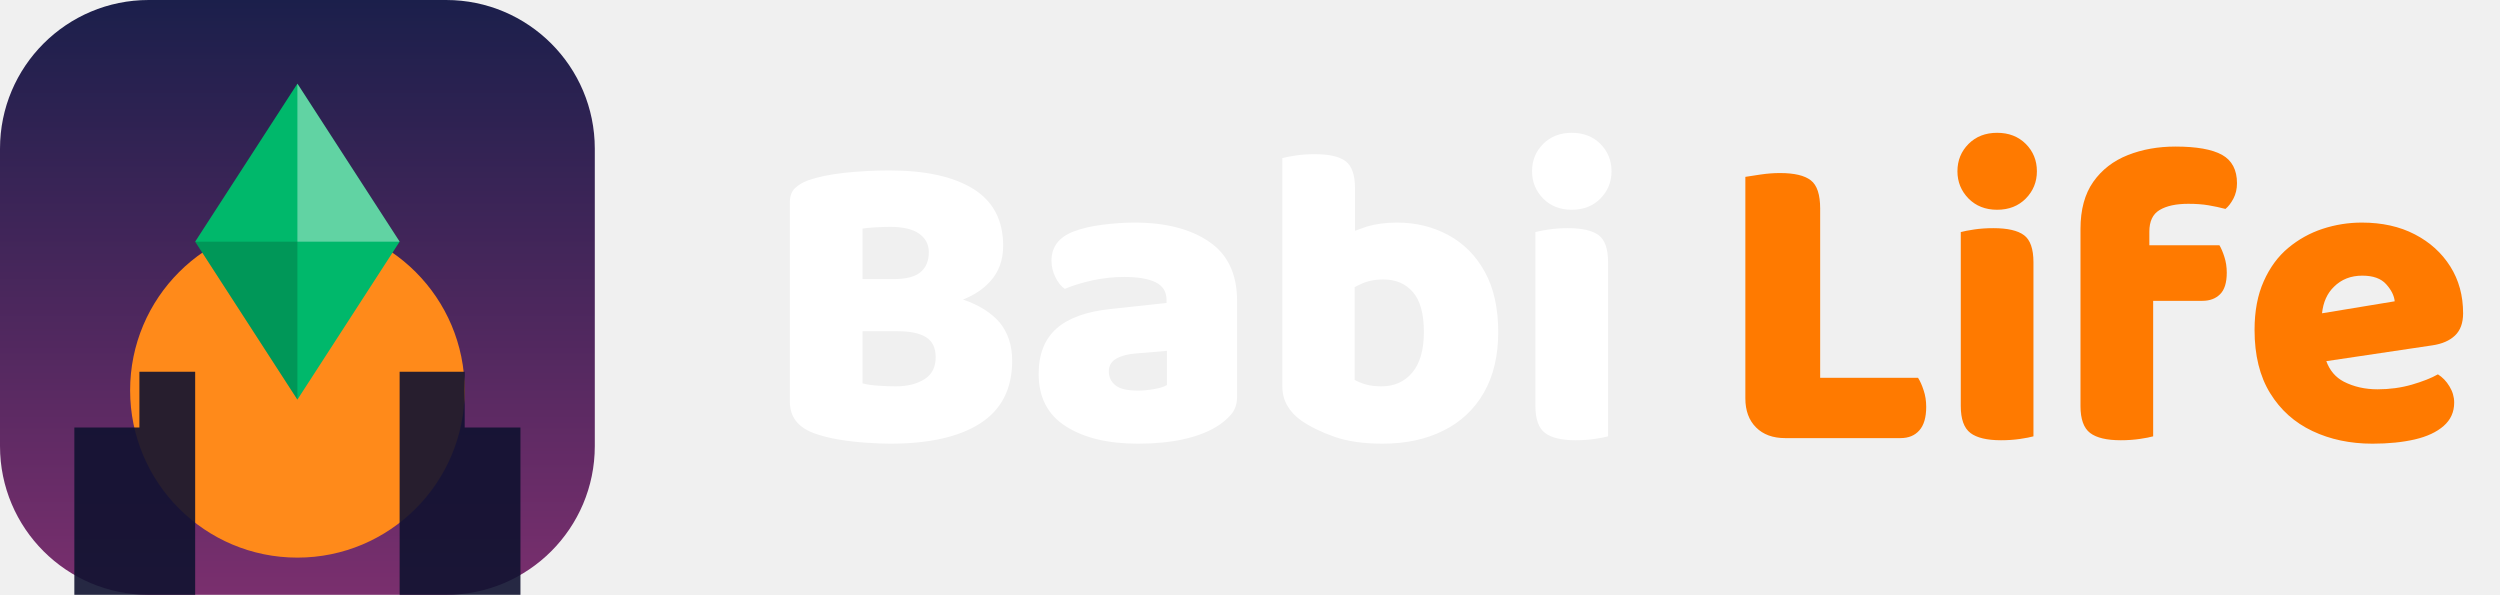
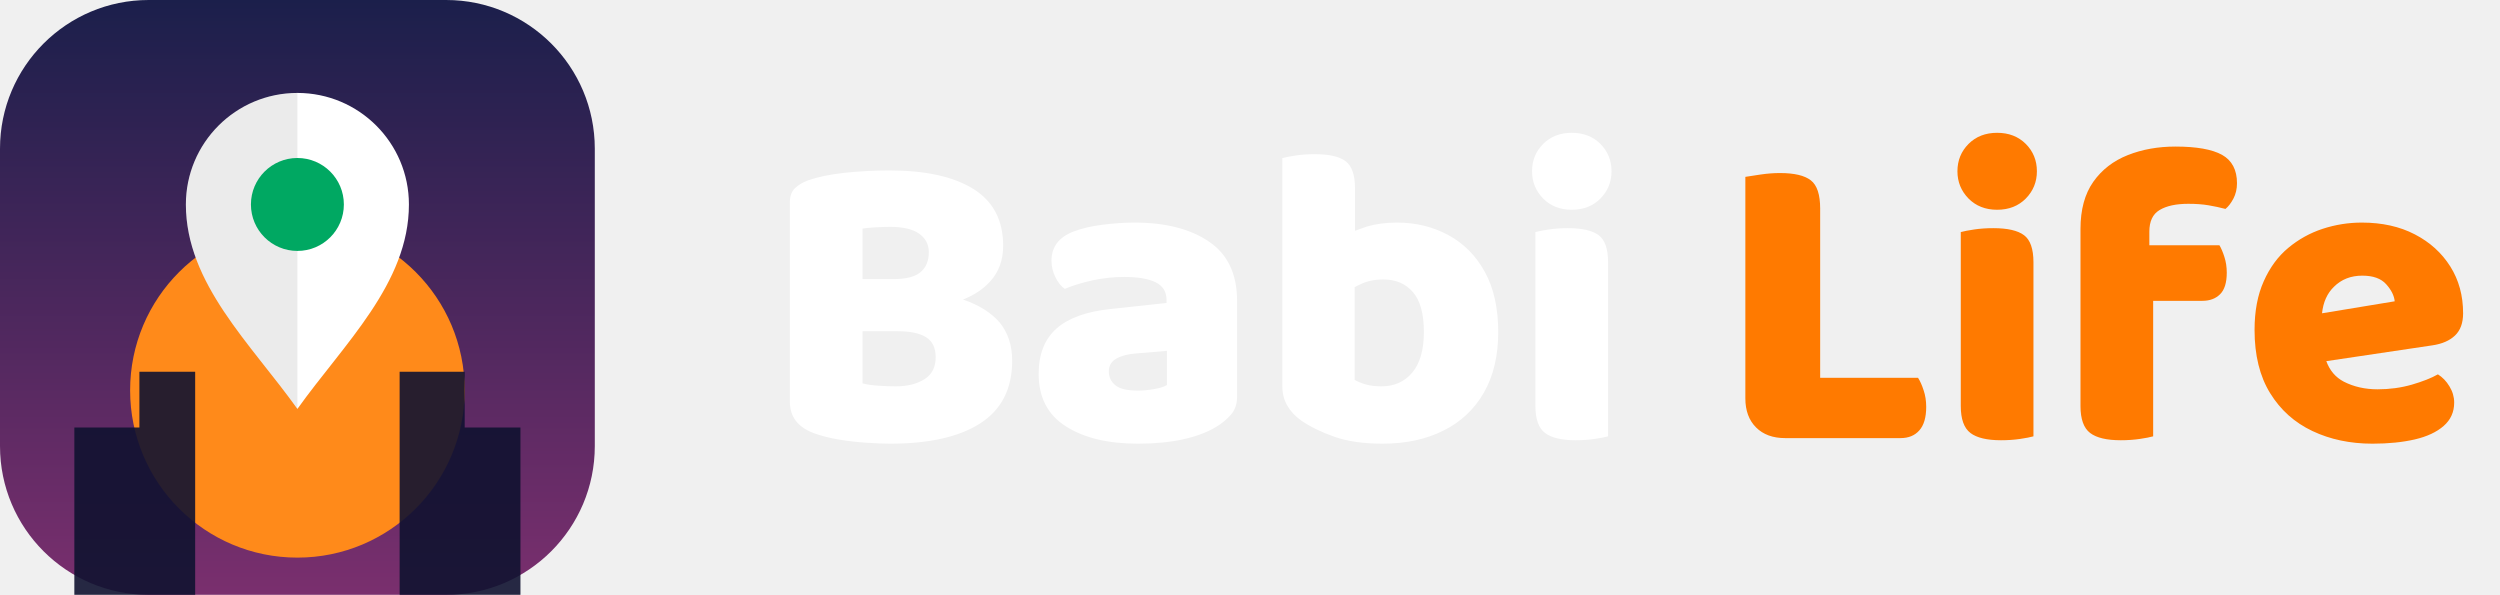
<svg xmlns="http://www.w3.org/2000/svg" viewBox="0 0 269 64">
  <defs>
    <linearGradient id="a" x1="0" y1="0" x2="0" y2="1">
      <stop offset="0" stop-color="#1b1f4b" />
      <stop offset="1" stop-color="#7a2f6e" />
    </linearGradient>
  </defs>
  <rect width="64" height="64" rx="16" fill="url(#a)" />
  <circle cx="32" cy="42" r="18" fill="#ff8a1a" />
  <path d="M8 64V46h7v-6h6v24M43 64V40h7v6h6v18" fill="#0f1230" opacity="0.9" />
-   <path d="M32 9 43 26 32 43 21 26Z" fill="#00b86b" />
-   <path d="M32 9 43 26H32Z" fill="#fff" opacity="0.38" />
-   <path d="M21 26h11v17Z" fill="#000" opacity="0.18" />
+   <path d="M32 44C27 37 20 30.5 20 22a12 12 0 0 1 24 0c0 8.5-7 15-12 22Z" fill="#fff" />
+   <path d="M32 44C27 37 20 30.5 20 22A12 12 0 0 1 32 10Z" fill="#000" opacity="0.08" />
+   <circle cx="32" cy="22" r="5" fill="#00a862" />
  <path d="M103.62 32.23L103.62 32.23Q106.20 33.11 107.58 34.72L107.58 34.72Q108.91 36.37 108.91 38.81L108.91 38.81Q108.91 43.32 105.51 45.53Q102.10 47.74 95.80 47.74L95.80 47.74Q94.74 47.74 93.27 47.64Q91.80 47.55 90.28 47.30Q88.76 47.05 87.52 46.59L87.52 46.59Q84.99 45.62 84.99 43.23L84.99 43.23L84.99 21.75Q84.99 20.78 85.54 20.25Q86.09 19.72 86.97 19.40L86.97 19.40Q88.53 18.85 90.90 18.59Q93.27 18.34 95.71 18.34L95.71 18.34Q101.55 18.34 104.75 20.34Q107.94 22.34 107.94 26.44L107.94 26.44Q107.94 28.74 106.56 30.26L106.56 30.26Q105.46 31.50 103.62 32.23ZM96.58 35.64L96.58 35.64L92.81 35.64L92.81 41.25Q93.45 41.43 94.49 41.50Q95.52 41.57 96.40 41.57L96.40 41.57Q98.24 41.57 99.46 40.81Q100.68 40.05 100.68 38.44L100.68 38.44Q100.68 36.93 99.64 36.28Q98.61 35.64 96.58 35.64ZM92.81 30.03L96.17 30.03Q98.15 30.03 99.04 29.29Q99.94 28.55 99.94 27.13L99.94 27.13Q99.94 25.89 98.91 25.15Q97.87 24.41 95.80 24.41L95.80 24.41Q95.11 24.41 94.21 24.46Q93.32 24.51 92.81 24.60L92.81 24.60L92.81 30.03ZM122.43 42.03L122.43 42.03Q123.22 42.03 124.16 41.87Q125.10 41.71 125.56 41.43L125.56 41.43L125.56 37.75L122.25 38.03Q120.96 38.12 120.13 38.58Q119.31 39.04 119.31 39.96L119.31 39.96Q119.31 40.88 120.02 41.46Q120.73 42.03 122.43 42.03ZM122.07 23.95L122.07 23.95Q127.08 23.95 130.09 26.00Q133.11 28.05 133.11 32.37L133.11 32.37L133.11 42.68Q133.11 43.87 132.44 44.63Q131.77 45.39 130.85 45.94L130.85 45.94Q129.38 46.82 127.26 47.28Q125.15 47.74 122.43 47.74L122.43 47.74Q117.60 47.74 114.68 45.87Q111.76 44.01 111.76 40.24L111.76 40.24Q111.76 37.06 113.67 35.36Q115.58 33.66 119.49 33.25L119.49 33.25L125.52 32.60L125.52 32.28Q125.52 30.95 124.34 30.37Q123.17 29.80 120.96 29.80L120.96 29.80Q119.26 29.80 117.58 30.16Q115.90 30.53 114.57 31.08L114.57 31.08Q113.97 30.67 113.56 29.82Q113.14 28.97 113.14 28.05L113.14 28.05Q113.14 25.84 115.49 24.92L115.49 24.92Q116.82 24.41 118.64 24.18Q120.46 23.95 122.07 23.95ZM150.31 23.95L150.31 23.95Q153.35 23.95 155.83 25.29Q158.31 26.62 159.76 29.24Q161.21 31.87 161.21 35.73L161.21 35.73Q161.21 39.55 159.67 42.24Q158.13 44.93 155.32 46.33Q152.52 47.74 148.75 47.74L148.75 47.74Q145.71 47.74 143.59 47Q141.48 46.26 140.01 45.25L140.01 45.25Q139.04 44.56 138.51 43.64Q137.98 42.72 137.98 41.57L137.98 41.57L137.98 17.01Q138.49 16.87 139.43 16.73Q140.37 16.59 141.48 16.59L141.48 16.59Q143.78 16.59 144.79 17.35Q145.80 18.11 145.80 20.27L145.80 20.27L145.80 24.83Q146.40 24.60 147.09 24.37L147.09 24.37Q148.56 23.95 150.31 23.95ZM145.76 30.90L145.76 30.90L145.76 40.88Q146.26 41.16 146.97 41.37Q147.69 41.57 148.65 41.57L148.65 41.57Q150.72 41.57 151.97 40.08Q153.21 38.58 153.21 35.73L153.21 35.73Q153.21 32.79 152.03 31.43Q150.86 30.07 148.84 30.07L148.84 30.07Q147.46 30.07 146.40 30.58L146.40 30.58Q146.08 30.72 145.76 30.90ZM165.21 43.69L165.21 34.86L165.21 24.97Q165.72 24.83 166.66 24.69Q167.61 24.55 168.71 24.55L168.71 24.55Q171.01 24.55 172.02 25.31Q173.03 26.07 173.03 28.23L173.03 28.23L173.03 46.95Q172.53 47.09 171.58 47.23Q170.64 47.37 169.54 47.37L169.54 47.37Q167.28 47.37 166.25 46.59Q165.21 45.80 165.21 43.69L165.21 43.69ZM164.85 18.43L164.85 18.43Q164.85 16.69 166.04 15.49Q167.24 14.29 169.12 14.29Q171.01 14.29 172.21 15.49Q173.40 16.69 173.40 18.43L173.40 18.43Q173.40 20.14 172.21 21.36Q171.01 22.57 169.12 22.57Q167.24 22.57 166.04 21.36Q164.85 20.14 164.85 18.43Z" fill="#ffffff" />
  <path d="M204.50 47.14L192.08 47.14Q190.10 47.14 188.95 45.99Q187.80 44.84 187.80 42.86L187.80 42.86L187.80 19.03Q188.35 18.94 189.43 18.78Q190.51 18.62 191.53 18.62L191.53 18.62Q193.83 18.62 194.84 19.40Q195.85 20.18 195.85 22.44L195.85 22.44L195.85 40.65L206.38 40.65Q206.71 41.16 206.98 41.99Q207.26 42.81 207.26 43.78L207.26 43.78Q207.26 45.48 206.52 46.31Q205.79 47.14 204.50 47.14L204.50 47.14ZM210.98 43.69L210.98 34.86L210.98 24.97Q211.49 24.83 212.43 24.69Q213.38 24.55 214.48 24.55L214.48 24.55Q216.78 24.55 217.79 25.31Q218.80 26.07 218.80 28.23L218.80 28.23L218.80 46.95Q218.30 47.09 217.36 47.23Q216.41 47.37 215.31 47.37L215.31 47.37Q213.05 47.37 212.02 46.59Q210.98 45.80 210.98 43.69L210.98 43.69ZM210.62 18.43L210.62 18.43Q210.62 16.69 211.81 15.49Q213.01 14.29 214.89 14.29Q216.78 14.29 217.98 15.49Q219.17 16.69 219.17 18.43L219.17 18.43Q219.17 20.14 217.98 21.36Q216.78 22.57 214.89 22.57Q213.01 22.57 211.81 21.36Q210.62 20.14 210.62 18.43ZM231.27 24.92L231.27 24.92L231.27 26.39L238.81 26.39Q239.09 26.85 239.34 27.63Q239.60 28.42 239.60 29.34L239.60 29.34Q239.60 30.95 238.88 31.66Q238.17 32.37 236.97 32.37L236.97 32.37L231.68 32.37L231.68 46.95Q231.18 47.09 230.24 47.23Q229.29 47.37 228.19 47.37L228.19 47.37Q225.93 47.37 224.90 46.59Q223.86 45.80 223.86 43.69L223.86 43.69L223.86 24.64Q223.86 21.52 225.24 19.56Q226.62 17.61 228.95 16.69Q231.27 15.77 234.08 15.77L234.08 15.77Q237.48 15.77 239.09 16.66Q240.70 17.56 240.70 19.72L240.70 19.72Q240.70 20.64 240.31 21.38Q239.92 22.11 239.46 22.48L239.46 22.48Q238.58 22.25 237.64 22.09Q236.70 21.93 235.46 21.93L235.46 21.93Q233.48 21.93 232.37 22.60Q231.27 23.26 231.27 24.92ZM261.72 37.16L250.31 38.86Q250.87 40.38 252.20 41.07L252.20 41.07Q253.81 41.89 255.83 41.89L255.83 41.89Q257.77 41.89 259.51 41.39Q261.26 40.88 262.32 40.28L262.32 40.28Q263.06 40.74 263.56 41.57Q264.07 42.40 264.07 43.32L264.07 43.32Q264.07 44.84 262.94 45.83Q261.81 46.82 259.84 47.28Q257.86 47.74 255.28 47.74L255.28 47.74Q251.69 47.74 248.82 46.38Q245.94 45.02 244.27 42.31Q242.59 39.59 242.59 35.50L242.59 35.50Q242.59 32.46 243.58 30.26Q244.56 28.05 246.22 26.67Q247.88 25.29 249.92 24.62Q251.97 23.95 254.13 23.95L254.13 23.95Q257.40 23.95 259.84 25.22Q262.27 26.48 263.65 28.67Q265.03 30.85 265.03 33.71L265.03 33.71Q265.03 35.27 264.16 36.10Q263.29 36.93 261.72 37.16L261.72 37.16ZM249.85 33.71L249.85 33.71L257.67 32.42Q257.58 31.50 256.75 30.58Q255.93 29.66 254.18 29.66L254.18 29.66Q252.34 29.66 251.14 30.85L251.14 30.85Q250.04 31.91 249.85 33.71Z" fill="#ff7a00" />
</svg>
